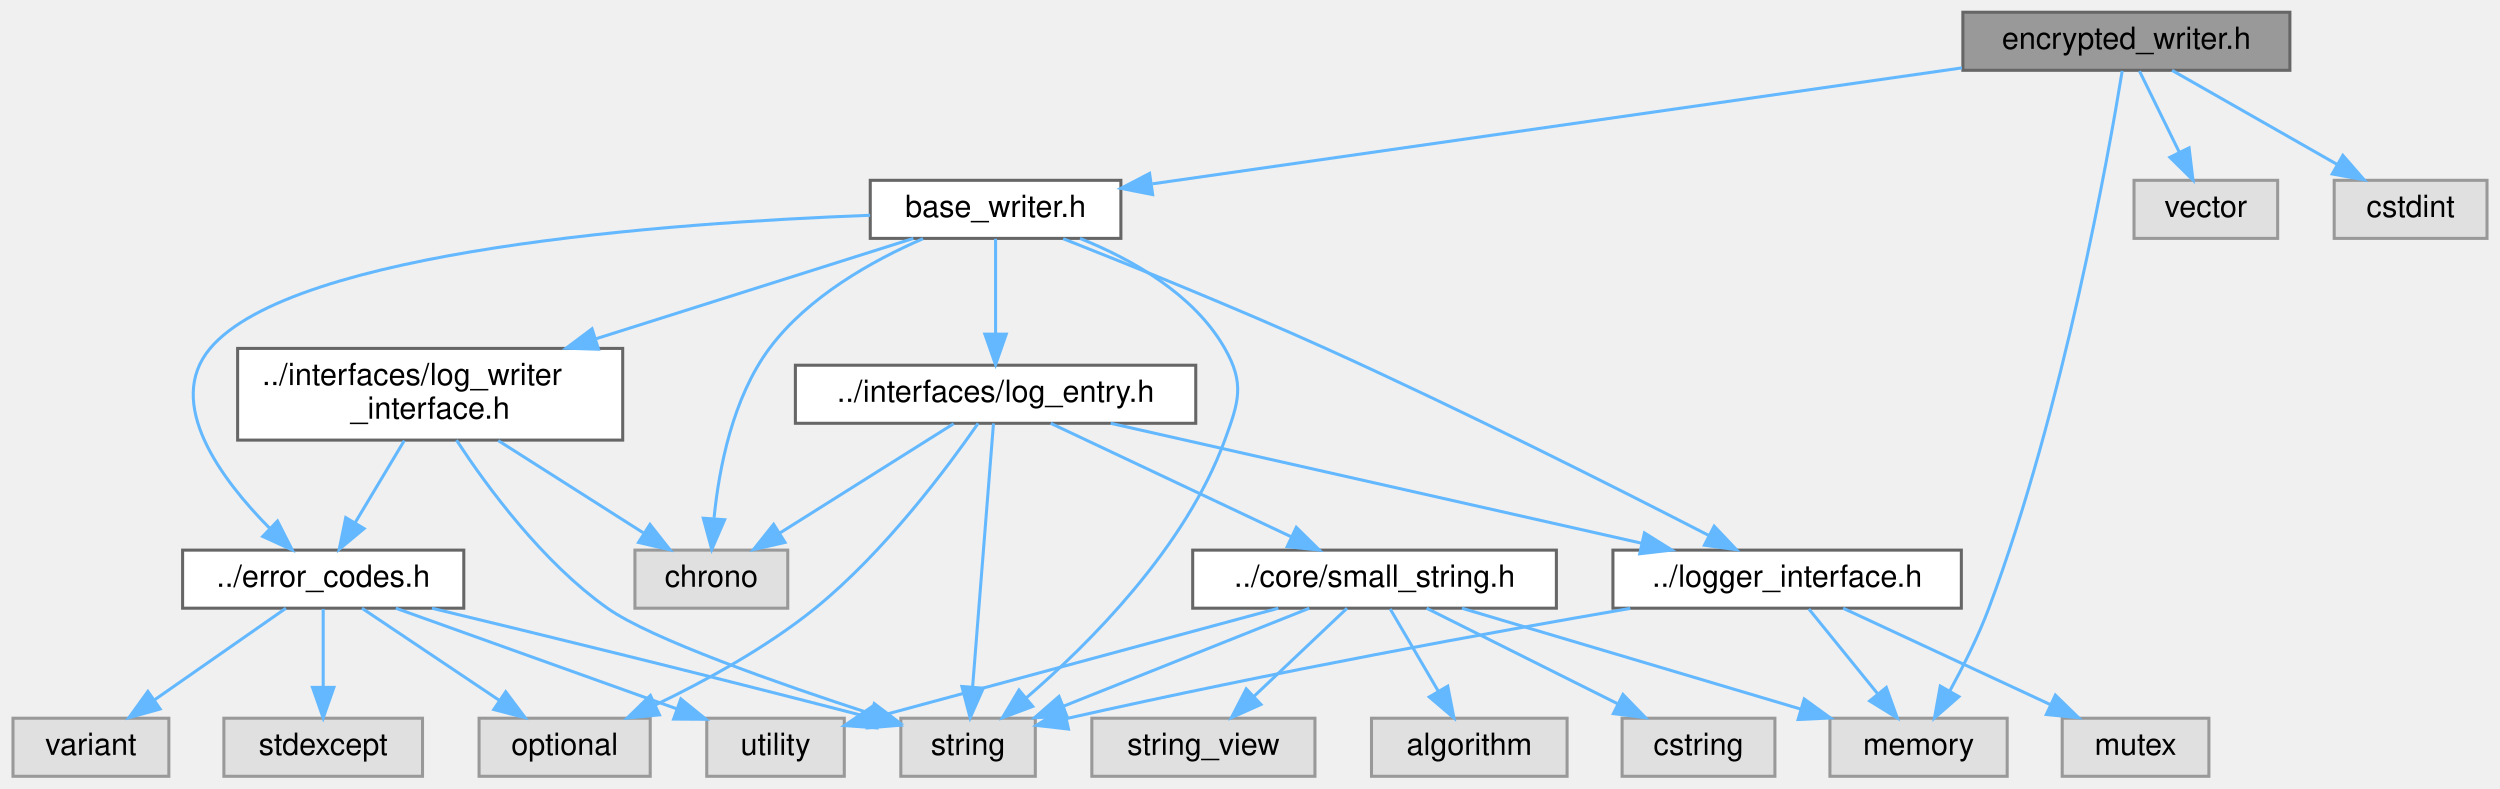
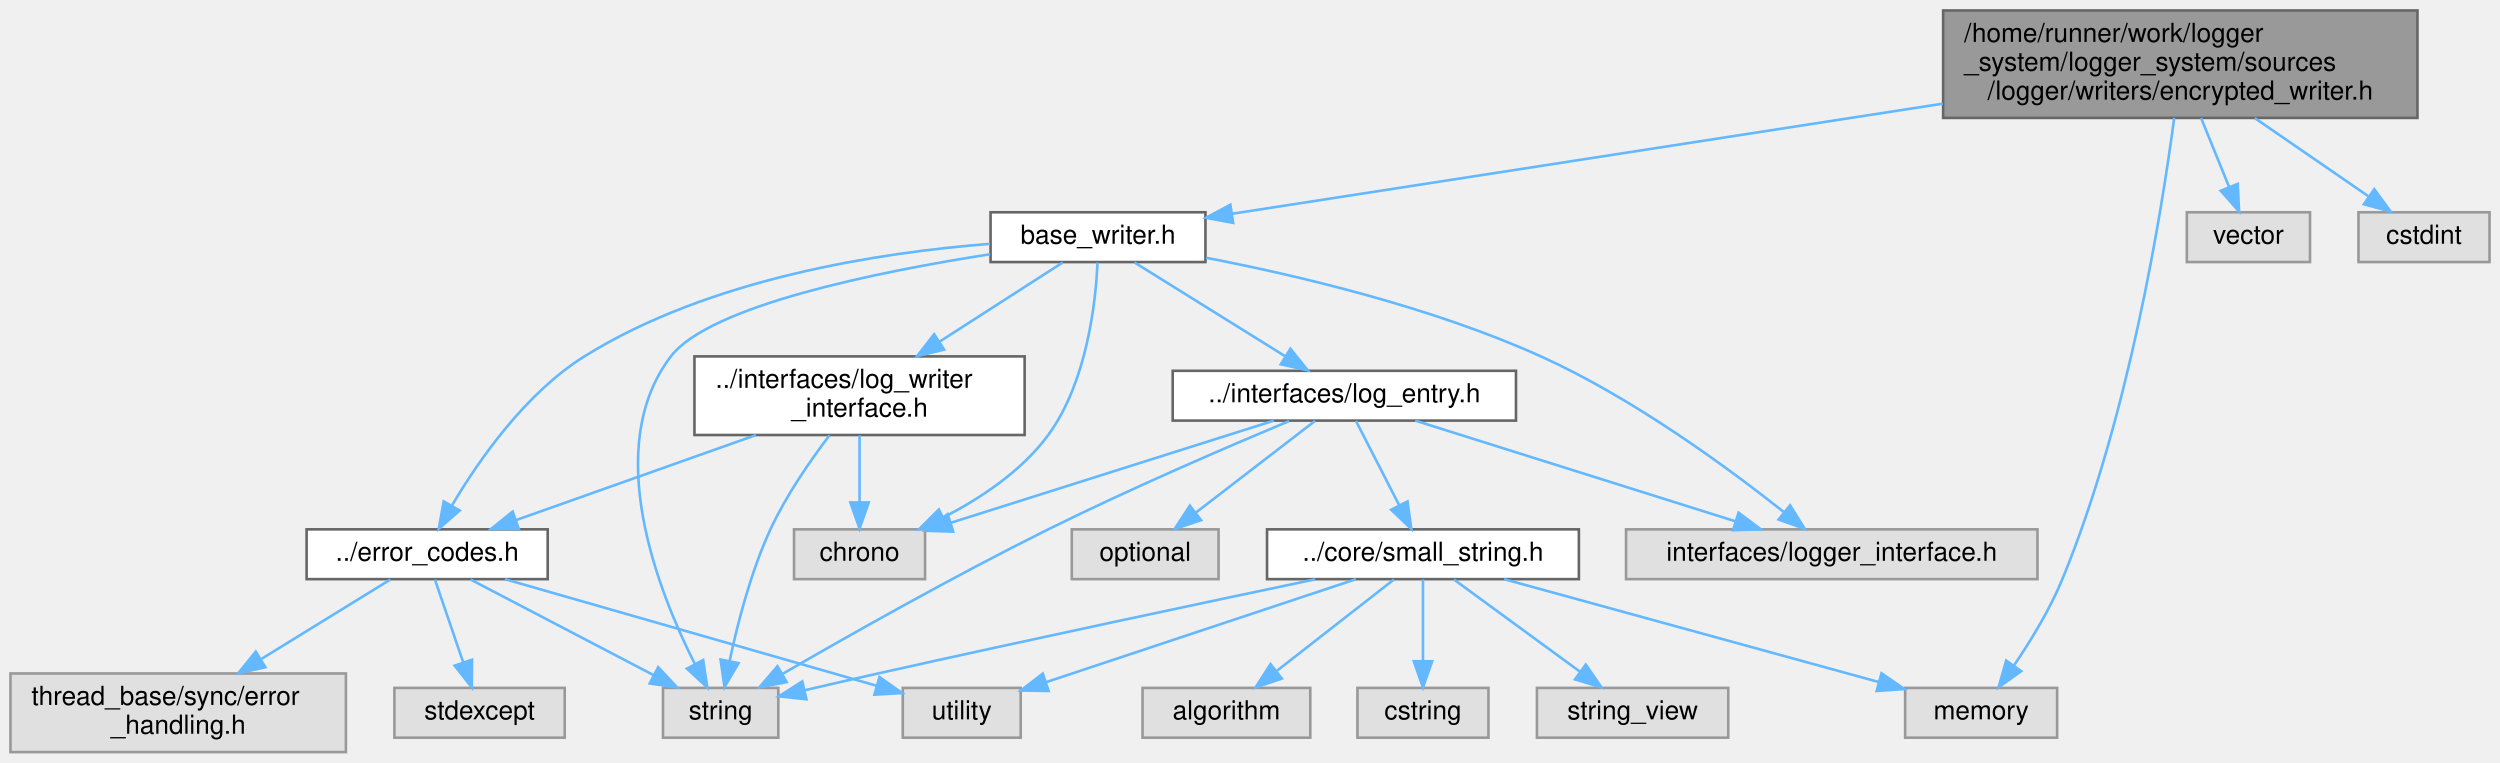
- <svg xmlns="http://www.w3.org/2000/svg" xmlns:xlink="http://www.w3.org/1999/xlink" width="818pt" height="258pt" viewBox="0.00 0.00 817.50 258.00">
-   <g id="graph0" class="graph" transform="scale(1 1) rotate(0) translate(4 254)">
+ <svg xmlns="http://www.w3.org/2000/svg" xmlns:xlink="http://www.w3.org/1999/xlink" width="954pt" height="291pt" viewBox="0.00 0.00 954.00 291.00">
+   <g id="graph0" class="graph" transform="scale(1 1) rotate(0) translate(4 287)">
    <g id="Node000001" class="node">
      <g id="a_Node000001">
        <a xlink:title=" ">
-           <polygon fill="#999999" stroke="#666666" points="745,-250 638,-250 638,-231 745,-231 745,-250" />
-           <text text-anchor="middle" x="691.5" y="-238" font-family="Helvetica,sans-Serif" font-size="10.00">encrypted_writer.h</text>
+           <polygon fill="#999999" stroke="#666666" points="918.5,-283 737.5,-283 737.5,-242 918.5,-242 918.5,-283" />
+           <text text-anchor="start" x="745.5" y="-271" font-family="Helvetica,sans-Serif" font-size="10.00">/home/runner/work/logger</text>
+           <text text-anchor="start" x="745.5" y="-260" font-family="Helvetica,sans-Serif" font-size="10.00">_system/logger_system/sources</text>
+           <text text-anchor="middle" x="828" y="-249" font-family="Helvetica,sans-Serif" font-size="10.00">/logger/writers/encrypted_writer.h</text>
        </a>
      </g>
    </g>
    <g id="Node000002" class="node">
      <g id="a_Node000002">
-         <a xlink:href="base__writer_8h.html" target="_top" xlink:title=" ">
-           <polygon fill="white" stroke="#666666" points="362.5,-195 280.5,-195 280.5,-176 362.5,-176 362.5,-195" />
-           <text text-anchor="middle" x="321.5" y="-183" font-family="Helvetica,sans-Serif" font-size="10.00">base_writer.h</text>
+         <a xlink:href="base__writer_8h.html" target="_top" xlink:title="Abstract base class for all log output writers.">
+           <polygon fill="white" stroke="#666666" points="456,-206 374,-206 374,-187 456,-187 456,-206" />
+           <text text-anchor="middle" x="415" y="-194" font-family="Helvetica,sans-Serif" font-size="10.00">base_writer.h</text>
        </a>
      </g>
    </g>
    <g id="edge1_Node000001_Node000002" class="edge">
      <g id="a_edge1_Node000001_Node000002">
        <a xlink:title=" ">
-           <path fill="none" stroke="#63b8ff" d="M637.7,-231.79C566.69,-221.62 442.53,-203.84 372.8,-193.85" />
-           <polygon fill="#63b8ff" stroke="#63b8ff" points="372.9,-190.33 362.5,-192.37 371.9,-197.26 372.9,-190.33" />
+           <path fill="none" stroke="#63b8ff" d="M737.37,-247.45C654.14,-234.56 533.78,-215.91 466.14,-205.43" />
+           <polygon fill="#63b8ff" stroke="#63b8ff" points="466.57,-201.95 456.15,-203.88 465.5,-208.87 466.57,-201.95" />
+         </a>
+       </g>
+     </g>
+     <g id="Node000017" class="node">
+       <g id="a_Node000017">
+         <a xlink:title=" ">
+           <polygon fill="#e0e0e0" stroke="#999999" points="781,-24.5 723,-24.5 723,-5.5 781,-5.5 781,-24.5" />
+           <text text-anchor="middle" x="752" y="-12.5" font-family="Helvetica,sans-Serif" font-size="10.00">memory</text>
+         </a>
+       </g>
+     </g>
+     <g id="edge26_Node000001_Node000017" class="edge">
+       <g id="a_edge26_Node000001_Node000017">
+         <a xlink:title=" ">
+           <path fill="none" stroke="#63b8ff" d="M825.67,-241.99C820.91,-206.06 808.33,-127.51 783,-66 778.22,-54.38 770.87,-42.39 764.53,-33.06" />
+           <polygon fill="#63b8ff" stroke="#63b8ff" points="767.29,-30.89 758.66,-24.73 761.56,-34.92 767.29,-30.89" />
+         </a>
+       </g>
+     </g>
+     <g id="Node000018" class="node">
+       <g id="a_Node000018">
+         <a xlink:title=" ">
+           <polygon fill="#e0e0e0" stroke="#999999" points="877.5,-206 830.5,-206 830.5,-187 877.5,-187 877.5,-206" />
+           <text text-anchor="middle" x="854" y="-194" font-family="Helvetica,sans-Serif" font-size="10.00">vector</text>
+         </a>
+       </g>
+     </g>
+     <g id="edge27_Node000001_Node000018" class="edge">
+       <g id="a_edge27_Node000001_Node000018">
+         <a xlink:title=" ">
+           <path fill="none" stroke="#63b8ff" d="M835.94,-241.95C839.34,-233.58 843.29,-223.85 846.63,-215.64" />
+           <polygon fill="#63b8ff" stroke="#63b8ff" points="849.92,-216.84 850.44,-206.26 843.43,-214.21 849.92,-216.84" />
+         </a>
+       </g>
+     </g>
+     <g id="Node000019" class="node">
+       <g id="a_Node000019">
+         <a xlink:title=" ">
+           <polygon fill="#e0e0e0" stroke="#999999" points="946,-206 896,-206 896,-187 946,-187 946,-206" />
+           <text text-anchor="middle" x="921" y="-194" font-family="Helvetica,sans-Serif" font-size="10.00">cstdint</text>
+         </a>
+       </g>
+     </g>
+     <g id="edge28_Node000001_Node000019" class="edge">
+       <g id="a_edge28_Node000001_Node000019">
+         <a xlink:title=" ">
+           <path fill="none" stroke="#63b8ff" d="M856.41,-241.95C870.34,-232.37 886.83,-221.02 899.66,-212.19" />
+           <polygon fill="#63b8ff" stroke="#63b8ff" points="902.02,-214.81 908.27,-206.26 898.05,-209.05 902.02,-214.81" />
+         </a>
+       </g>
+     </g>
+     <g id="Node000003" class="node">
+       <g id="a_Node000003">
+         <a xlink:title=" ">
+           <polygon fill="#e0e0e0" stroke="#999999" points="293,-24.5 249,-24.5 249,-5.5 293,-5.5 293,-24.5" />
+           <text text-anchor="middle" x="271" y="-12.5" font-family="Helvetica,sans-Serif" font-size="10.00">string</text>
+         </a>
+       </g>
+     </g>
+     <g id="edge2_Node000002_Node000003" class="edge">
+       <g id="a_edge2_Node000002_Node000003">
+         <a xlink:title=" ">
+           <path fill="none" stroke="#63b8ff" d="M373.81,-189.98C330.54,-183.24 266.73,-170.29 252,-151 225.52,-116.32 247.03,-61.58 261.15,-33.65" />
+           <polygon fill="#63b8ff" stroke="#63b8ff" points="264.32,-35.14 265.91,-24.66 258.13,-31.86 264.32,-35.14" />
+         </a>
+       </g>
+     </g>
+     <g id="Node000004" class="node">
+       <g id="a_Node000004">
+         <a xlink:title=" ">
+           <polygon fill="#e0e0e0" stroke="#999999" points="349,-85 299,-85 299,-66 349,-66 349,-85" />
+           <text text-anchor="middle" x="324" y="-73" font-family="Helvetica,sans-Serif" font-size="10.00">chrono</text>
+         </a>
+       </g>
+     </g>
+     <g id="edge3_Node000002_Node000004" class="edge">
+       <g id="a_edge3_Node000002_Node000004">
+         <a xlink:title=" ">
+           <path fill="none" stroke="#63b8ff" d="M414.83,-186.8C414.14,-171.92 410.85,-141.23 396,-121 385.87,-107.2 370.05,-96.75 355.82,-89.45" />
+           <polygon fill="#63b8ff" stroke="#63b8ff" points="357.3,-86.28 346.77,-85.11 354.27,-92.59 357.3,-86.28" />
+         </a>
+       </g>
+     </g>
+     <g id="Node000005" class="node">
+       <g id="a_Node000005">
+         <a xlink:title=" ">
+           <polygon fill="#e0e0e0" stroke="#999999" points="773.5,-85 616.5,-85 616.5,-66 773.5,-66 773.5,-85" />
+           <text text-anchor="middle" x="695" y="-73" font-family="Helvetica,sans-Serif" font-size="10.00">interfaces/logger_interface.h</text>
+         </a>
+       </g>
+     </g>
+     <g id="edge4_Node000002_Node000005" class="edge">
+       <g id="a_edge4_Node000002_Node000005">
+         <a xlink:title=" ">
+           <path fill="none" stroke="#63b8ff" d="M456.25,-188.63C491.29,-181.87 542.39,-169.8 584,-151 619.32,-135.04 655.79,-108.2 676.88,-91.47" />
+           <polygon fill="#63b8ff" stroke="#63b8ff" points="679.1,-94.18 684.68,-85.18 674.7,-88.73 679.1,-94.18" />
        </a>
      </g>
    </g>
    <g id="Node000006" class="node">
      <g id="a_Node000006">
-         <a xlink:title=" ">
-           <polygon fill="#e0e0e0" stroke="#999999" points="652.5,-19 594.5,-19 594.5,0 652.5,0 652.5,-19" />
-           <text text-anchor="middle" x="623.5" y="-7" font-family="Helvetica,sans-Serif" font-size="10.00">memory</text>
-         </a>
-       </g>
-     </g>
-     <g id="edge30_Node000001_Node000006" class="edge">
-       <g id="a_edge30_Node000001_Node000006">
-         <a xlink:title=" ">
-           <path fill="none" stroke="#63b8ff" d="M690.14,-230.82C685.78,-204.03 671,-120.46 646.5,-55 643.03,-45.74 638.11,-35.92 633.7,-27.87" />
-           <polygon fill="#63b8ff" stroke="#63b8ff" points="636.7,-26.06 628.72,-19.08 630.61,-29.51 636.7,-26.06" />
-         </a>
-       </g>
-     </g>
-     <g id="Node000019" class="node">
-       <g id="a_Node000019">
-         <a xlink:title=" ">
-           <polygon fill="#e0e0e0" stroke="#999999" points="741,-195 694,-195 694,-176 741,-176 741,-195" />
-           <text text-anchor="middle" x="717.5" y="-183" font-family="Helvetica,sans-Serif" font-size="10.00">vector</text>
-         </a>
-       </g>
-     </g>
-     <g id="edge31_Node000001_Node000019" class="edge">
-       <g id="a_edge31_Node000001_Node000019">
-         <a xlink:title=" ">
-           <path fill="none" stroke="#63b8ff" d="M695.79,-230.75C699.31,-223.57 704.41,-213.18 708.78,-204.27" />
-           <polygon fill="#63b8ff" stroke="#63b8ff" points="712.02,-205.61 713.29,-195.09 705.74,-202.53 712.02,-205.61" />
-         </a>
-       </g>
-     </g>
-     <g id="Node000020" class="node">
-       <g id="a_Node000020">
-         <a xlink:title=" ">
-           <polygon fill="#e0e0e0" stroke="#999999" points="809.5,-195 759.5,-195 759.5,-176 809.5,-176 809.5,-195" />
-           <text text-anchor="middle" x="784.5" y="-183" font-family="Helvetica,sans-Serif" font-size="10.00">cstdint</text>
-         </a>
-       </g>
-     </g>
-     <g id="edge32_Node000001_Node000020" class="edge">
-       <g id="a_edge32_Node000001_Node000020">
-         <a xlink:title=" ">
-           <path fill="none" stroke="#63b8ff" d="M706.44,-230.98C721,-222.69 743.37,-209.94 760.43,-200.22" />
-           <polygon fill="#63b8ff" stroke="#63b8ff" points="762.33,-203.16 769.29,-195.17 758.86,-197.08 762.33,-203.16" />
-         </a>
-       </g>
-     </g>
-     <g id="Node000003" class="node">
-       <g id="a_Node000003">
-         <a xlink:title=" ">
-           <polygon fill="#e0e0e0" stroke="#999999" points="334.5,-19 290.5,-19 290.5,0 334.5,0 334.5,-19" />
-           <text text-anchor="middle" x="312.5" y="-7" font-family="Helvetica,sans-Serif" font-size="10.00">string</text>
-         </a>
-       </g>
-     </g>
-     <g id="edge2_Node000002_Node000003" class="edge">
-       <g id="a_edge2_Node000002_Node000003">
-         <a xlink:title=" ">
-           <path fill="none" stroke="#63b8ff" d="M349.15,-175.98C366.08,-169.17 386.39,-157.76 396.5,-140 403.1,-128.41 401.08,-122.52 396.5,-110 383.6,-74.73 352.08,-43.34 331.53,-25.64" />
-           <polygon fill="#63b8ff" stroke="#63b8ff" points="333.65,-22.86 323.73,-19.13 329.16,-28.23 333.65,-22.86" />
-         </a>
-       </g>
-     </g>
-     <g id="Node000004" class="node">
-       <g id="a_Node000004">
-         <a xlink:title=" ">
-           <polygon fill="#e0e0e0" stroke="#999999" points="253.5,-74 203.5,-74 203.5,-55 253.5,-55 253.5,-74" />
-           <text text-anchor="middle" x="228.5" y="-62" font-family="Helvetica,sans-Serif" font-size="10.00">chrono</text>
-         </a>
-       </g>
-     </g>
-     <g id="edge3_Node000002_Node000004" class="edge">
-       <g id="a_edge3_Node000002_Node000004">
-         <a xlink:title=" ">
-           <path fill="none" stroke="#63b8ff" d="M297.75,-175.9C281.28,-168.74 260.12,-156.96 247.5,-140 235.45,-123.8 231.01,-100.73 229.39,-84.57" />
-           <polygon fill="#63b8ff" stroke="#63b8ff" points="232.85,-83.94 228.64,-74.21 225.87,-84.44 232.85,-83.94" />
-         </a>
-       </g>
-     </g>
-     <g id="Node000005" class="node">
-       <g id="a_Node000005">
-         <a xlink:href="logger__interface_8h.html" target="_top" xlink:title=" ">
-           <polygon fill="white" stroke="#666666" points="637.5,-74 523.5,-74 523.5,-55 637.5,-55 637.5,-74" />
-           <text text-anchor="middle" x="580.5" y="-62" font-family="Helvetica,sans-Serif" font-size="10.00">../logger_interface.h</text>
-         </a>
-       </g>
-     </g>
-     <g id="edge4_Node000002_Node000005" class="edge">
-       <g id="a_edge4_Node000002_Node000005">
-         <a xlink:title=" ">
-           <path fill="none" stroke="#63b8ff" d="M343.61,-175.9C365.57,-167.23 400.12,-153.28 429.5,-140 474.21,-119.79 525.2,-94.06 555.01,-78.73" />
-           <polygon fill="#63b8ff" stroke="#63b8ff" points="556.63,-81.83 563.92,-74.14 553.43,-75.61 556.63,-81.83" />
+         <a xlink:href="error__codes_8h.html" target="_top" xlink:title=" ">
+           <polygon fill="white" stroke="#666666" points="205,-85 113,-85 113,-66 205,-66 205,-85" />
+           <text text-anchor="middle" x="159" y="-73" font-family="Helvetica,sans-Serif" font-size="10.00">../error_codes.h</text>
+         </a>
+       </g>
+     </g>
+     <g id="edge5_Node000002_Node000006" class="edge">
+       <g id="a_edge5_Node000002_Node000006">
+         <a xlink:title=" ">
+           <path fill="none" stroke="#63b8ff" d="M373.75,-193.95C331.89,-190.68 266.66,-180.75 219,-151 196.51,-136.96 178.73,-111.45 168.54,-94.25" />
+           <polygon fill="#63b8ff" stroke="#63b8ff" points="171.41,-92.2 163.44,-85.22 165.31,-95.65 171.41,-92.2" />
+         </a>
+       </g>
+     </g>
+     <g id="Node000010" class="node">
+       <g id="a_Node000010">
+         <a xlink:href="log__writer__interface_8h.html" target="_top" xlink:title=" ">
+           <polygon fill="white" stroke="#666666" points="387,-151 261,-151 261,-121 387,-121 387,-151" />
+           <text text-anchor="start" x="269" y="-139" font-family="Helvetica,sans-Serif" font-size="10.00">../interfaces/log_writer</text>
+           <text text-anchor="middle" x="324" y="-128" font-family="Helvetica,sans-Serif" font-size="10.00">_interface.h</text>
+         </a>
+       </g>
+     </g>
+     <g id="edge10_Node000002_Node000010" class="edge">
+       <g id="a_edge10_Node000002_Node000010">
+         <a xlink:title=" ">
+           <path fill="none" stroke="#63b8ff" d="M401.57,-186.87C389.23,-178.93 370.47,-166.87 354.49,-156.6" />
+           <polygon fill="#63b8ff" stroke="#63b8ff" points="356.26,-153.58 345.96,-151.11 352.48,-159.47 356.26,-153.58" />
+         </a>
+       </g>
+     </g>
+     <g id="Node000011" class="node">
+       <g id="a_Node000011">
+         <a xlink:href="log__entry_8h.html" target="_top" xlink:title="Data structures for representing log entries and source locations.">
+           <polygon fill="white" stroke="#666666" points="574.5,-145.5 443.5,-145.5 443.5,-126.5 574.5,-126.5 574.5,-145.5" />
+           <text text-anchor="middle" x="509" y="-133.5" font-family="Helvetica,sans-Serif" font-size="10.00">../interfaces/log_entry.h</text>
+         </a>
+       </g>
+     </g>
+     <g id="edge14_Node000002_Node000011" class="edge">
+       <g id="a_edge14_Node000002_Node000011">
+         <a xlink:title=" ">
+           <path fill="none" stroke="#63b8ff" d="M428.87,-186.87C444,-177.45 468.46,-162.23 486.38,-151.08" />
+           <polygon fill="#63b8ff" stroke="#63b8ff" points="488.43,-153.92 495.07,-145.67 484.73,-147.98 488.43,-153.92" />
+         </a>
+       </g>
+     </g>
+     <g id="edge6_Node000006_Node000003" class="edge">
+       <g id="a_edge6_Node000006_Node000003">
+         <a xlink:title=" ">
+           <path fill="none" stroke="#63b8ff" d="M175.53,-65.87C193.97,-56.23 224.04,-40.53 245.51,-29.31" />
+           <polygon fill="#63b8ff" stroke="#63b8ff" points="247.16,-32.4 254.41,-24.67 243.92,-26.19 247.16,-32.4" />
+         </a>
+       </g>
+     </g>
+     <g id="Node000007" class="node">
+       <g id="a_Node000007">
+         <a xlink:title=" ">
+           <polygon fill="#e0e0e0" stroke="#999999" points="211.5,-24.5 146.5,-24.5 146.5,-5.5 211.5,-5.5 211.5,-24.5" />
+           <text text-anchor="middle" x="179" y="-12.5" font-family="Helvetica,sans-Serif" font-size="10.00">stdexcept</text>
+         </a>
+       </g>
+     </g>
+     <g id="edge7_Node000006_Node000007" class="edge">
+       <g id="a_edge7_Node000006_Node000007">
+         <a xlink:title=" ">
+           <path fill="none" stroke="#63b8ff" d="M161.95,-65.87C164.79,-57.57 169.16,-44.78 172.77,-34.22" />
+           <polygon fill="#63b8ff" stroke="#63b8ff" points="176.11,-35.26 176.04,-24.67 169.49,-33 176.11,-35.26" />
        </a>
      </g>
    </g>
    <g id="Node000008" class="node">
      <g id="a_Node000008">
-         <a xlink:href="error__codes_8h.html" target="_top" xlink:title=" ">
-           <polygon fill="white" stroke="#666666" points="147.5,-74 55.5,-74 55.5,-55 147.5,-55 147.5,-74" />
-           <text text-anchor="middle" x="101.5" y="-62" font-family="Helvetica,sans-Serif" font-size="10.00">../error_codes.h</text>
-         </a>
-       </g>
-     </g>
-     <g id="edge8_Node000002_Node000008" class="edge">
-       <g id="a_edge8_Node000002_Node000008">
-         <a xlink:title=" ">
-           <path fill="none" stroke="#63b8ff" d="M280.45,-183.56C215,-181.11 91.62,-172.22 64.5,-140 49.48,-122.15 68.15,-97.16 83.98,-81.15" />
-           <polygon fill="#63b8ff" stroke="#63b8ff" points="86.55,-83.52 91.35,-74.08 81.71,-78.47 86.55,-83.52" />
+         <a xlink:title=" ">
+           <polygon fill="#e0e0e0" stroke="#999999" points="385.5,-24.5 340.5,-24.5 340.5,-5.5 385.5,-5.5 385.5,-24.5" />
+           <text text-anchor="middle" x="363" y="-12.5" font-family="Helvetica,sans-Serif" font-size="10.00">utility</text>
+         </a>
+       </g>
+     </g>
+     <g id="edge8_Node000006_Node000008" class="edge">
+       <g id="a_edge8_Node000006_Node000008">
+         <a xlink:title=" ">
+           <path fill="none" stroke="#63b8ff" d="M188.66,-65.99C226.4,-55.17 291.35,-36.55 330.43,-25.34" />
+           <polygon fill="#63b8ff" stroke="#63b8ff" points="331.6,-28.65 340.24,-22.53 329.67,-21.92 331.6,-28.65" />
+         </a>
+       </g>
+     </g>
+     <g id="Node000009" class="node">
+       <g id="a_Node000009">
+         <a xlink:title=" ">
+           <polygon fill="#e0e0e0" stroke="#999999" points="128,-30 0,-30 0,0 128,0 128,-30" />
+           <text text-anchor="start" x="8" y="-18" font-family="Helvetica,sans-Serif" font-size="10.00">thread_base/sync/error</text>
+           <text text-anchor="middle" x="64" y="-7" font-family="Helvetica,sans-Serif" font-size="10.00">_handling.h</text>
+         </a>
+       </g>
+     </g>
+     <g id="edge9_Node000006_Node000009" class="edge">
+       <g id="a_edge9_Node000006_Node000009">
+         <a xlink:title=" ">
+           <path fill="none" stroke="#63b8ff" d="M144.98,-65.87C132.09,-57.93 112.51,-45.87 95.83,-35.6" />
+           <polygon fill="#63b8ff" stroke="#63b8ff" points="97.27,-32.38 86.92,-30.11 93.6,-38.34 97.27,-32.38" />
+         </a>
+       </g>
+     </g>
+     <g id="edge11_Node000010_Node000003" class="edge">
+       <g id="a_edge11_Node000010_Node000003">
+         <a xlink:title=" ">
+           <path fill="none" stroke="#63b8ff" d="M312.54,-120.88C305.21,-111.26 295.99,-97.96 290,-85 282.51,-68.8 277.45,-49.06 274.44,-34.85" />
+           <polygon fill="#63b8ff" stroke="#63b8ff" points="277.83,-33.95 272.47,-24.82 270.96,-35.31 277.83,-33.95" />
+         </a>
+       </g>
+     </g>
+     <g id="edge12_Node000010_Node000004" class="edge">
+       <g id="a_edge12_Node000010_Node000004">
+         <a xlink:title=" ">
+           <path fill="none" stroke="#63b8ff" d="M324,-120.84C324,-113.21 324,-103.7 324,-95.45" />
+           <polygon fill="#63b8ff" stroke="#63b8ff" points="327.5,-95.27 324,-85.27 320.5,-95.27 327.5,-95.27" />
+         </a>
+       </g>
+     </g>
+     <g id="edge13_Node000010_Node000006" class="edge">
+       <g id="a_edge13_Node000010_Node000006">
+         <a xlink:title=" ">
+           <path fill="none" stroke="#63b8ff" d="M284.48,-120.99C256.58,-111.1 219.59,-97.98 193,-88.56" />
+           <polygon fill="#63b8ff" stroke="#63b8ff" points="193.96,-85.18 183.37,-85.14 191.62,-91.78 193.96,-85.18" />
+         </a>
+       </g>
+     </g>
+     <g id="edge15_Node000011_Node000003" class="edge">
+       <g id="a_edge15_Node000011_Node000003">
+         <a xlink:title=" ">
+           <path fill="none" stroke="#63b8ff" d="M487.92,-126.33C465.03,-116.76 427.52,-100.63 396,-85 359.97,-67.13 319.39,-44.19 294.51,-29.79" />
+           <polygon fill="#63b8ff" stroke="#63b8ff" points="296.19,-26.71 285.78,-24.71 292.67,-32.77 296.19,-26.71" />
+         </a>
+       </g>
+     </g>
+     <g id="edge16_Node000011_Node000004" class="edge">
+       <g id="a_edge16_Node000011_Node000004">
+         <a xlink:title=" ">
+           <path fill="none" stroke="#63b8ff" d="M482.1,-126.49C449.49,-116.18 394.47,-98.78 358.7,-87.47" />
+           <polygon fill="#63b8ff" stroke="#63b8ff" points="359.74,-84.13 349.15,-84.45 357.63,-90.81 359.74,-84.13" />
+         </a>
+       </g>
+     </g>
+     <g id="edge25_Node000011_Node000005" class="edge">
+       <g id="a_edge25_Node000011_Node000005">
+         <a xlink:title=" ">
+           <path fill="none" stroke="#63b8ff" d="M536.05,-126.49C568.28,-116.36 622.29,-99.37 658.28,-88.05" />
+           <polygon fill="#63b8ff" stroke="#63b8ff" points="659.43,-91.36 667.92,-85.02 657.33,-84.68 659.43,-91.36" />
+         </a>
+       </g>
+     </g>
+     <g id="Node000012" class="node">
+       <g id="a_Node000012">
+         <a xlink:title=" ">
+           <polygon fill="#e0e0e0" stroke="#999999" points="461,-85 405,-85 405,-66 461,-66 461,-85" />
+           <text text-anchor="middle" x="433" y="-73" font-family="Helvetica,sans-Serif" font-size="10.00">optional</text>
+         </a>
+       </g>
+     </g>
+     <g id="edge17_Node000011_Node000012" class="edge">
+       <g id="a_edge17_Node000011_Node000012">
+         <a xlink:title=" ">
+           <path fill="none" stroke="#63b8ff" d="M497.79,-126.37C485.89,-117.21 466.86,-102.56 452.49,-91.51" />
+           <polygon fill="#63b8ff" stroke="#63b8ff" points="454.32,-88.49 444.26,-85.17 450.05,-94.04 454.32,-88.49" />
        </a>
      </g>
    </g>
    <g id="Node000013" class="node">
      <g id="a_Node000013">
-         <a xlink:href="log__writer__interface_8h.html" target="_top" xlink:title=" ">
-           <polygon fill="white" stroke="#666666" points="199.5,-140 73.5,-140 73.5,-110 199.5,-110 199.5,-140" />
-           <text text-anchor="start" x="81.5" y="-128" font-family="Helvetica,sans-Serif" font-size="10.00">../interfaces/log_writer</text>
-           <text text-anchor="middle" x="136.5" y="-117" font-family="Helvetica,sans-Serif" font-size="10.00">_interface.h</text>
-         </a>
-       </g>
-     </g>
-     <g id="edge14_Node000002_Node000013" class="edge">
-       <g id="a_edge14_Node000002_Node000013">
-         <a xlink:title=" ">
-           <path fill="none" stroke="#63b8ff" d="M294.6,-175.99C267.51,-167.43 224.96,-153.97 190.82,-143.18" />
-           <polygon fill="#63b8ff" stroke="#63b8ff" points="191.57,-139.74 180.98,-140.06 189.46,-146.42 191.57,-139.74" />
+         <a xlink:href="small__string_8h.html" target="_top" xlink:title=" ">
+           <polygon fill="white" stroke="#666666" points="598.5,-85 479.5,-85 479.5,-66 598.5,-66 598.5,-85" />
+           <text text-anchor="middle" x="539" y="-73" font-family="Helvetica,sans-Serif" font-size="10.00">../core/small_string.h</text>
+         </a>
+       </g>
+     </g>
+     <g id="edge18_Node000011_Node000013" class="edge">
+       <g id="a_edge18_Node000011_Node000013">
+         <a xlink:title=" ">
+           <path fill="none" stroke="#63b8ff" d="M513.43,-126.37C517.77,-117.9 524.52,-104.74 529.99,-94.07" />
+           <polygon fill="#63b8ff" stroke="#63b8ff" points="533.11,-95.66 534.56,-85.17 526.88,-92.47 533.11,-95.66" />
+         </a>
+       </g>
+     </g>
+     <g id="edge20_Node000013_Node000003" class="edge">
+       <g id="a_edge20_Node000013_Node000003">
+         <a xlink:title=" ">
+           <path fill="none" stroke="#63b8ff" d="M497.91,-65.94C455.91,-57.14 388.84,-42.93 331,-30 321.9,-27.96 312.04,-25.69 302.99,-23.58" />
+           <polygon fill="#63b8ff" stroke="#63b8ff" points="303.74,-20.16 293.2,-21.28 302.14,-26.98 303.74,-20.16" />
+         </a>
+       </g>
+     </g>
+     <g id="edge24_Node000013_Node000008" class="edge">
+       <g id="a_edge24_Node000013_Node000008">
+         <a xlink:title=" ">
+           <path fill="none" stroke="#63b8ff" d="M513.41,-65.99C482.22,-55.63 429.48,-38.1 395.46,-26.79" />
+           <polygon fill="#63b8ff" stroke="#63b8ff" points="396.14,-23.33 385.55,-23.5 393.94,-29.97 396.14,-23.33" />
        </a>
      </g>
    </g>
    <g id="Node000014" class="node">
      <g id="a_Node000014">
-         <a xlink:href="log__entry_8h.html" target="_top" xlink:title=" ">
-           <polygon fill="white" stroke="#666666" points="387,-134.5 256,-134.5 256,-115.5 387,-115.5 387,-134.5" />
-           <text text-anchor="middle" x="321.5" y="-122.5" font-family="Helvetica,sans-Serif" font-size="10.00">../interfaces/log_entry.h</text>
-         </a>
-       </g>
-     </g>
-     <g id="edge18_Node000002_Node000014" class="edge">
-       <g id="a_edge18_Node000002_Node000014">
-         <a xlink:title=" ">
-           <path fill="none" stroke="#63b8ff" d="M321.5,-175.87C321.5,-167.75 321.5,-155.31 321.5,-144.89" />
-           <polygon fill="#63b8ff" stroke="#63b8ff" points="325,-144.67 321.5,-134.67 318,-144.67 325,-144.67" />
-         </a>
-       </g>
-     </g>
-     <g id="edge7_Node000005_Node000003" class="edge">
-       <g id="a_edge7_Node000005_Node000003">
-         <a xlink:title=" ">
-           <path fill="none" stroke="#63b8ff" d="M529.18,-54.94C483.37,-47.05 414.28,-34.53 344.65,-18.88" />
-           <polygon fill="#63b8ff" stroke="#63b8ff" points="345.35,-15.45 334.83,-16.65 343.81,-22.28 345.35,-15.45" />
-         </a>
-       </g>
-     </g>
-     <g id="edge5_Node000005_Node000006" class="edge">
-       <g id="a_edge5_Node000005_Node000006">
-         <a xlink:title=" ">
-           <path fill="none" stroke="#63b8ff" d="M587.6,-54.75C593.67,-47.26 602.59,-36.28 610.01,-27.13" />
-           <polygon fill="#63b8ff" stroke="#63b8ff" points="612.95,-29.06 616.53,-19.09 607.51,-24.65 612.95,-29.06" />
-         </a>
-       </g>
-     </g>
-     <g id="Node000007" class="node">
-       <g id="a_Node000007">
-         <a xlink:title=" ">
-           <polygon fill="#e0e0e0" stroke="#999999" points="718.5,-19 670.5,-19 670.5,0 718.5,0 718.5,-19" />
-           <text text-anchor="middle" x="694.5" y="-7" font-family="Helvetica,sans-Serif" font-size="10.00">mutex</text>
-         </a>
-       </g>
-     </g>
-     <g id="edge6_Node000005_Node000007" class="edge">
-       <g id="a_edge6_Node000005_Node000007">
-         <a xlink:title=" ">
-           <path fill="none" stroke="#63b8ff" d="M598.82,-54.98C617.16,-46.46 645.61,-33.23 666.73,-23.41" />
-           <polygon fill="#63b8ff" stroke="#63b8ff" points="668.26,-26.56 675.85,-19.17 665.31,-20.21 668.26,-26.56" />
-         </a>
-       </g>
-     </g>
-     <g id="edge9_Node000008_Node000003" class="edge">
-       <g id="a_edge9_Node000008_Node000003">
-         <a xlink:title=" ">
-           <path fill="none" stroke="#63b8ff" d="M137.09,-54.98C171.39,-46.71 225,-33.62 280.21,-19.29" />
-           <polygon fill="#63b8ff" stroke="#63b8ff" points="281.37,-22.6 290.17,-16.7 279.61,-15.83 281.37,-22.6" />
-         </a>
-       </g>
-     </g>
-     <g id="Node000009" class="node">
-       <g id="a_Node000009">
-         <a xlink:title=" ">
-           <polygon fill="#e0e0e0" stroke="#999999" points="134,-19 69,-19 69,0 134,0 134,-19" />
-           <text text-anchor="middle" x="101.5" y="-7" font-family="Helvetica,sans-Serif" font-size="10.00">stdexcept</text>
-         </a>
-       </g>
-     </g>
-     <g id="edge10_Node000008_Node000009" class="edge">
-       <g id="a_edge10_Node000008_Node000009">
-         <a xlink:title=" ">
-           <path fill="none" stroke="#63b8ff" d="M101.5,-54.75C101.5,-47.8 101.5,-37.85 101.5,-29.13" />
-           <polygon fill="#63b8ff" stroke="#63b8ff" points="105,-29.09 101.5,-19.09 98,-29.09 105,-29.09" />
-         </a>
-       </g>
-     </g>
-     <g id="Node000010" class="node">
-       <g id="a_Node000010">
-         <a xlink:title=" ">
-           <polygon fill="#e0e0e0" stroke="#999999" points="272,-19 227,-19 227,0 272,0 272,-19" />
-           <text text-anchor="middle" x="249.5" y="-7" font-family="Helvetica,sans-Serif" font-size="10.00">utility</text>
-         </a>
-       </g>
-     </g>
-     <g id="edge11_Node000008_Node000010" class="edge">
-       <g id="a_edge11_Node000008_Node000010">
-         <a xlink:title=" ">
-           <path fill="none" stroke="#63b8ff" d="M125.28,-54.98C150.17,-46.07 189.41,-32.02 217.11,-22.1" />
-           <polygon fill="#63b8ff" stroke="#63b8ff" points="218.52,-25.31 226.75,-18.65 216.16,-18.72 218.52,-25.31" />
-         </a>
-       </g>
-     </g>
-     <g id="Node000011" class="node">
-       <g id="a_Node000011">
-         <a xlink:title=" ">
-           <polygon fill="#e0e0e0" stroke="#999999" points="208.5,-19 152.5,-19 152.5,0 208.5,0 208.5,-19" />
-           <text text-anchor="middle" x="180.5" y="-7" font-family="Helvetica,sans-Serif" font-size="10.00">optional</text>
-         </a>
-       </g>
-     </g>
-     <g id="edge12_Node000008_Node000011" class="edge">
-       <g id="a_edge12_Node000008_Node000011">
-         <a xlink:title=" ">
-           <path fill="none" stroke="#63b8ff" d="M114.19,-54.98C126.33,-46.84 144.86,-34.41 159.25,-24.76" />
-           <polygon fill="#63b8ff" stroke="#63b8ff" points="161.22,-27.65 167.58,-19.17 157.32,-21.84 161.22,-27.65" />
-         </a>
-       </g>
-     </g>
-     <g id="Node000012" class="node">
-       <g id="a_Node000012">
-         <a xlink:title=" ">
-           <polygon fill="#e0e0e0" stroke="#999999" points="51,-19 0,-19 0,0 51,0 51,-19" />
-           <text text-anchor="middle" x="25.5" y="-7" font-family="Helvetica,sans-Serif" font-size="10.00">variant</text>
-         </a>
-       </g>
-     </g>
-     <g id="edge13_Node000008_Node000012" class="edge">
-       <g id="a_edge13_Node000008_Node000012">
-         <a xlink:title=" ">
-           <path fill="none" stroke="#63b8ff" d="M89.29,-54.98C77.72,-46.92 60.12,-34.65 46.34,-25.03" />
-           <polygon fill="#63b8ff" stroke="#63b8ff" points="48.14,-22.02 37.93,-19.17 44.13,-27.76 48.14,-22.02" />
-         </a>
-       </g>
-     </g>
-     <g id="edge15_Node000013_Node000003" class="edge">
-       <g id="a_edge15_Node000013_Node000003">
-         <a xlink:title=" ">
-           <path fill="none" stroke="#63b8ff" d="M145.1,-109.98C155.21,-94.57 173.3,-70.01 194.5,-55 208.71,-44.94 250.8,-30.21 280.65,-20.49" />
-           <polygon fill="#63b8ff" stroke="#63b8ff" points="281.8,-23.79 290.24,-17.4 279.65,-17.13 281.8,-23.79" />
-         </a>
-       </g>
-     </g>
-     <g id="edge16_Node000013_Node000004" class="edge">
-       <g id="a_edge16_Node000013_Node000004">
-         <a xlink:title=" ">
-           <path fill="none" stroke="#63b8ff" d="M158.77,-109.84C173.17,-100.68 191.83,-88.82 206.23,-79.66" />
-           <polygon fill="#63b8ff" stroke="#63b8ff" points="208.42,-82.41 214.98,-74.09 204.67,-76.51 208.42,-82.41" />
-         </a>
-       </g>
-     </g>
-     <g id="edge17_Node000013_Node000008" class="edge">
-       <g id="a_edge17_Node000013_Node000008">
-         <a xlink:title=" ">
-           <path fill="none" stroke="#63b8ff" d="M128.03,-109.84C123.21,-101.78 117.13,-91.62 112,-83.06" />
-           <polygon fill="#63b8ff" stroke="#63b8ff" points="114.88,-81.05 106.74,-74.27 108.88,-84.64 114.88,-81.05" />
-         </a>
-       </g>
-     </g>
-     <g id="edge19_Node000014_Node000003" class="edge">
-       <g id="a_edge19_Node000014_Node000003">
-         <a xlink:title=" ">
-           <path fill="none" stroke="#63b8ff" d="M320.82,-115.47C319.38,-97.23 315.95,-54.07 313.98,-29.14" />
-           <polygon fill="#63b8ff" stroke="#63b8ff" points="317.46,-28.82 313.18,-19.13 310.49,-29.38 317.46,-28.82" />
-         </a>
-       </g>
-     </g>
-     <g id="edge20_Node000014_Node000004" class="edge">
-       <g id="a_edge20_Node000014_Node000004">
-         <a xlink:title=" ">
-           <path fill="none" stroke="#63b8ff" d="M307.78,-115.37C292.8,-105.95 268.61,-90.73 250.88,-79.58" />
-           <polygon fill="#63b8ff" stroke="#63b8ff" points="252.61,-76.53 242.28,-74.17 248.88,-82.45 252.61,-76.53" />
-         </a>
-       </g>
-     </g>
-     <g id="edge29_Node000014_Node000005" class="edge">
-       <g id="a_edge29_Node000014_Node000005">
-         <a xlink:title=" ">
-           <path fill="none" stroke="#63b8ff" d="M359.16,-115.49C405.1,-105.12 482.81,-87.57 532.86,-76.26" />
-           <polygon fill="#63b8ff" stroke="#63b8ff" points="533.81,-79.63 542.79,-74.02 532.27,-72.81 533.81,-79.63" />
-         </a>
-       </g>
-     </g>
-     <g id="edge21_Node000014_Node000011" class="edge">
-       <g id="a_edge21_Node000014_Node000011">
-         <a xlink:title=" ">
-           <path fill="none" stroke="#63b8ff" d="M315.79,-115.48C306.11,-101.51 285.29,-73.44 262.5,-55 246.61,-42.14 226.45,-31.14 210.1,-23.3" />
-           <polygon fill="#63b8ff" stroke="#63b8ff" points="211.52,-20.1 200.97,-19.05 208.56,-26.44 211.52,-20.1" />
+         <a xlink:title=" ">
+           <polygon fill="#e0e0e0" stroke="#999999" points="564,-24.5 514,-24.5 514,-5.5 564,-5.5 564,-24.5" />
+           <text text-anchor="middle" x="539" y="-12.5" font-family="Helvetica,sans-Serif" font-size="10.00">cstring</text>
+         </a>
+       </g>
+     </g>
+     <g id="edge19_Node000013_Node000014" class="edge">
+       <g id="a_edge19_Node000013_Node000014">
+         <a xlink:title=" ">
+           <path fill="none" stroke="#63b8ff" d="M539,-65.87C539,-57.75 539,-45.31 539,-34.89" />
+           <polygon fill="#63b8ff" stroke="#63b8ff" points="542.5,-34.67 539,-24.67 535.5,-34.67 542.5,-34.67" />
        </a>
      </g>
    </g>
    <g id="Node000015" class="node">
      <g id="a_Node000015">
-         <a xlink:href="small__string_8h.html" target="_top" xlink:title=" ">
-           <polygon fill="white" stroke="#666666" points="505,-74 386,-74 386,-55 505,-55 505,-74" />
-           <text text-anchor="middle" x="445.5" y="-62" font-family="Helvetica,sans-Serif" font-size="10.00">../core/small_string.h</text>
-         </a>
-       </g>
-     </g>
-     <g id="edge22_Node000014_Node000015" class="edge">
-       <g id="a_edge22_Node000014_Node000015">
-         <a xlink:title=" ">
-           <path fill="none" stroke="#63b8ff" d="M339.53,-115.49C360.19,-105.75 394.28,-89.66 418.2,-78.38" />
-           <polygon fill="#63b8ff" stroke="#63b8ff" points="419.9,-81.45 427.45,-74.02 416.91,-75.12 419.9,-81.45" />
-         </a>
-       </g>
-     </g>
-     <g id="edge24_Node000015_Node000003" class="edge">
-       <g id="a_edge24_Node000015_Node000003">
-         <a xlink:title=" ">
-           <path fill="none" stroke="#63b8ff" d="M424.13,-54.98C402.35,-46.3 368.34,-32.75 343.58,-22.88" />
-           <polygon fill="#63b8ff" stroke="#63b8ff" points="344.84,-19.62 334.26,-19.17 342.25,-26.12 344.84,-19.62" />
-         </a>
-       </g>
-     </g>
-     <g id="edge27_Node000015_Node000006" class="edge">
-       <g id="a_edge27_Node000015_Node000006">
-         <a xlink:title=" ">
-           <path fill="none" stroke="#63b8ff" d="M474.1,-54.98C504.11,-46.05 551.48,-31.94 584.82,-22.02" />
-           <polygon fill="#63b8ff" stroke="#63b8ff" points="586.09,-25.29 594.68,-19.08 584.09,-18.58 586.09,-25.29" />
-         </a>
-       </g>
-     </g>
-     <g id="edge28_Node000015_Node000010" class="edge">
-       <g id="a_edge28_Node000015_Node000010">
-         <a xlink:title=" ">
-           <path fill="none" stroke="#63b8ff" d="M414.01,-54.98C377.71,-45.17 318.35,-29.12 281.74,-19.22" />
-           <polygon fill="#63b8ff" stroke="#63b8ff" points="282.62,-15.83 272.05,-16.6 280.79,-22.59 282.62,-15.83" />
+         <a xlink:title=" ">
+           <polygon fill="#e0e0e0" stroke="#999999" points="655.5,-24.5 582.5,-24.5 582.5,-5.5 655.5,-5.5 655.5,-24.5" />
+           <text text-anchor="middle" x="619" y="-12.5" font-family="Helvetica,sans-Serif" font-size="10.00">string_view</text>
+         </a>
+       </g>
+     </g>
+     <g id="edge21_Node000013_Node000015" class="edge">
+       <g id="a_edge21_Node000013_Node000015">
+         <a xlink:title=" ">
+           <path fill="none" stroke="#63b8ff" d="M550.8,-65.87C563.45,-56.62 583.74,-41.78 598.91,-30.69" />
+           <polygon fill="#63b8ff" stroke="#63b8ff" points="601.14,-33.4 607.15,-24.67 597.01,-27.74 601.14,-33.4" />
        </a>
      </g>
    </g>
    <g id="Node000016" class="node">
      <g id="a_Node000016">
        <a xlink:title=" ">
-           <polygon fill="#e0e0e0" stroke="#999999" points="576.5,-19 526.5,-19 526.5,0 576.5,0 576.5,-19" />
-           <text text-anchor="middle" x="551.5" y="-7" font-family="Helvetica,sans-Serif" font-size="10.00">cstring</text>
-         </a>
-       </g>
-     </g>
-     <g id="edge23_Node000015_Node000016" class="edge">
-       <g id="a_edge23_Node000015_Node000016">
-         <a xlink:title=" ">
-           <path fill="none" stroke="#63b8ff" d="M462.53,-54.98C479.43,-46.54 505.56,-33.47 525.14,-23.68" />
-           <polygon fill="#63b8ff" stroke="#63b8ff" points="526.78,-26.77 534.16,-19.17 523.65,-20.51 526.78,-26.77" />
-         </a>
-       </g>
-     </g>
-     <g id="Node000017" class="node">
-       <g id="a_Node000017">
-         <a xlink:title=" ">
-           <polygon fill="#e0e0e0" stroke="#999999" points="426,-19 353,-19 353,0 426,0 426,-19" />
-           <text text-anchor="middle" x="389.5" y="-7" font-family="Helvetica,sans-Serif" font-size="10.00">string_view</text>
-         </a>
-       </g>
-     </g>
-     <g id="edge25_Node000015_Node000017" class="edge">
-       <g id="a_edge25_Node000015_Node000017">
-         <a xlink:title=" ">
-           <path fill="none" stroke="#63b8ff" d="M436.5,-54.98C428.31,-47.23 415.99,-35.58 406.03,-26.14" />
-           <polygon fill="#63b8ff" stroke="#63b8ff" points="408.33,-23.5 398.66,-19.17 403.52,-28.59 408.33,-23.5" />
-         </a>
-       </g>
-     </g>
-     <g id="Node000018" class="node">
-       <g id="a_Node000018">
-         <a xlink:title=" ">
-           <polygon fill="#e0e0e0" stroke="#999999" points="508.5,-19 444.5,-19 444.5,0 508.5,0 508.5,-19" />
-           <text text-anchor="middle" x="476.5" y="-7" font-family="Helvetica,sans-Serif" font-size="10.00">algorithm</text>
-         </a>
-       </g>
-     </g>
-     <g id="edge26_Node000015_Node000018" class="edge">
-       <g id="a_edge26_Node000015_Node000018">
-         <a xlink:title=" ">
-           <path fill="none" stroke="#63b8ff" d="M450.62,-54.75C454.86,-47.49 461.03,-36.95 466.28,-27.98" />
-           <polygon fill="#63b8ff" stroke="#63b8ff" points="469.45,-29.49 471.48,-19.09 463.41,-25.95 469.45,-29.49" />
+           <polygon fill="#e0e0e0" stroke="#999999" points="496,-24.5 432,-24.5 432,-5.5 496,-5.5 496,-24.5" />
+           <text text-anchor="middle" x="464" y="-12.5" font-family="Helvetica,sans-Serif" font-size="10.00">algorithm</text>
+         </a>
+       </g>
+     </g>
+     <g id="edge22_Node000013_Node000016" class="edge">
+       <g id="a_edge22_Node000013_Node000016">
+         <a xlink:title=" ">
+           <path fill="none" stroke="#63b8ff" d="M527.93,-65.87C516.19,-56.71 497.41,-42.06 483.24,-31.01" />
+           <polygon fill="#63b8ff" stroke="#63b8ff" points="485.15,-28.06 475.11,-24.67 480.84,-33.58 485.15,-28.06" />
+         </a>
+       </g>
+     </g>
+     <g id="edge23_Node000013_Node000017" class="edge">
+       <g id="a_edge23_Node000013_Node000017">
+         <a xlink:title=" ">
+           <path fill="none" stroke="#63b8ff" d="M569.97,-65.99C607.81,-55.6 671.86,-38.01 713.02,-26.71" />
+           <polygon fill="#63b8ff" stroke="#63b8ff" points="713.99,-30.07 722.7,-24.05 712.13,-23.32 713.99,-30.07" />
        </a>
      </g>
    </g>
  </g>
</svg>
